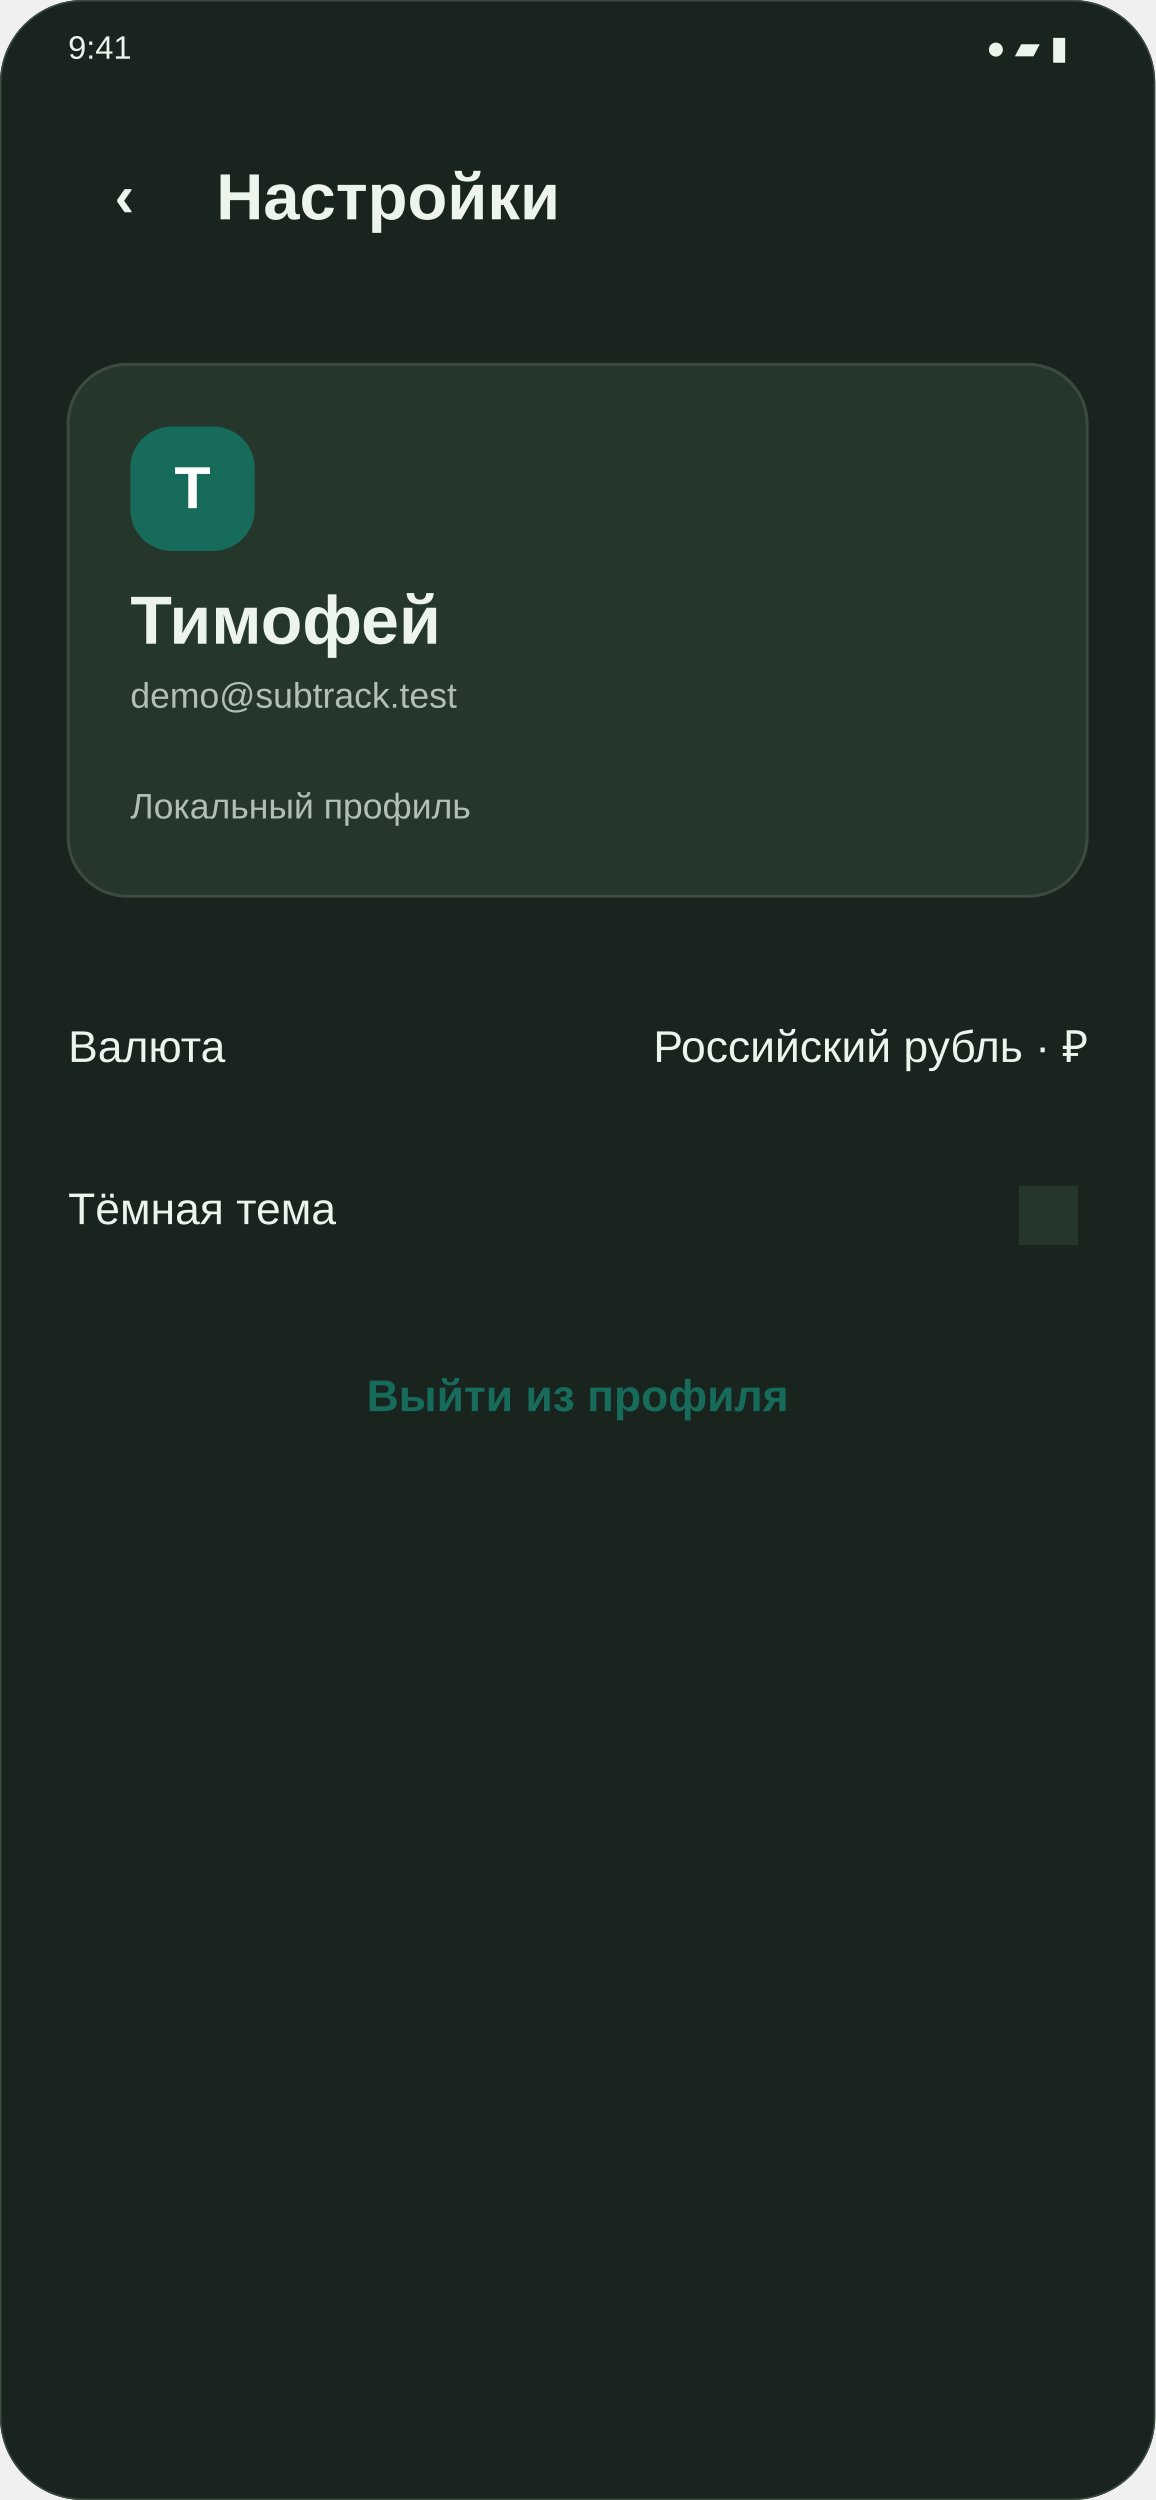
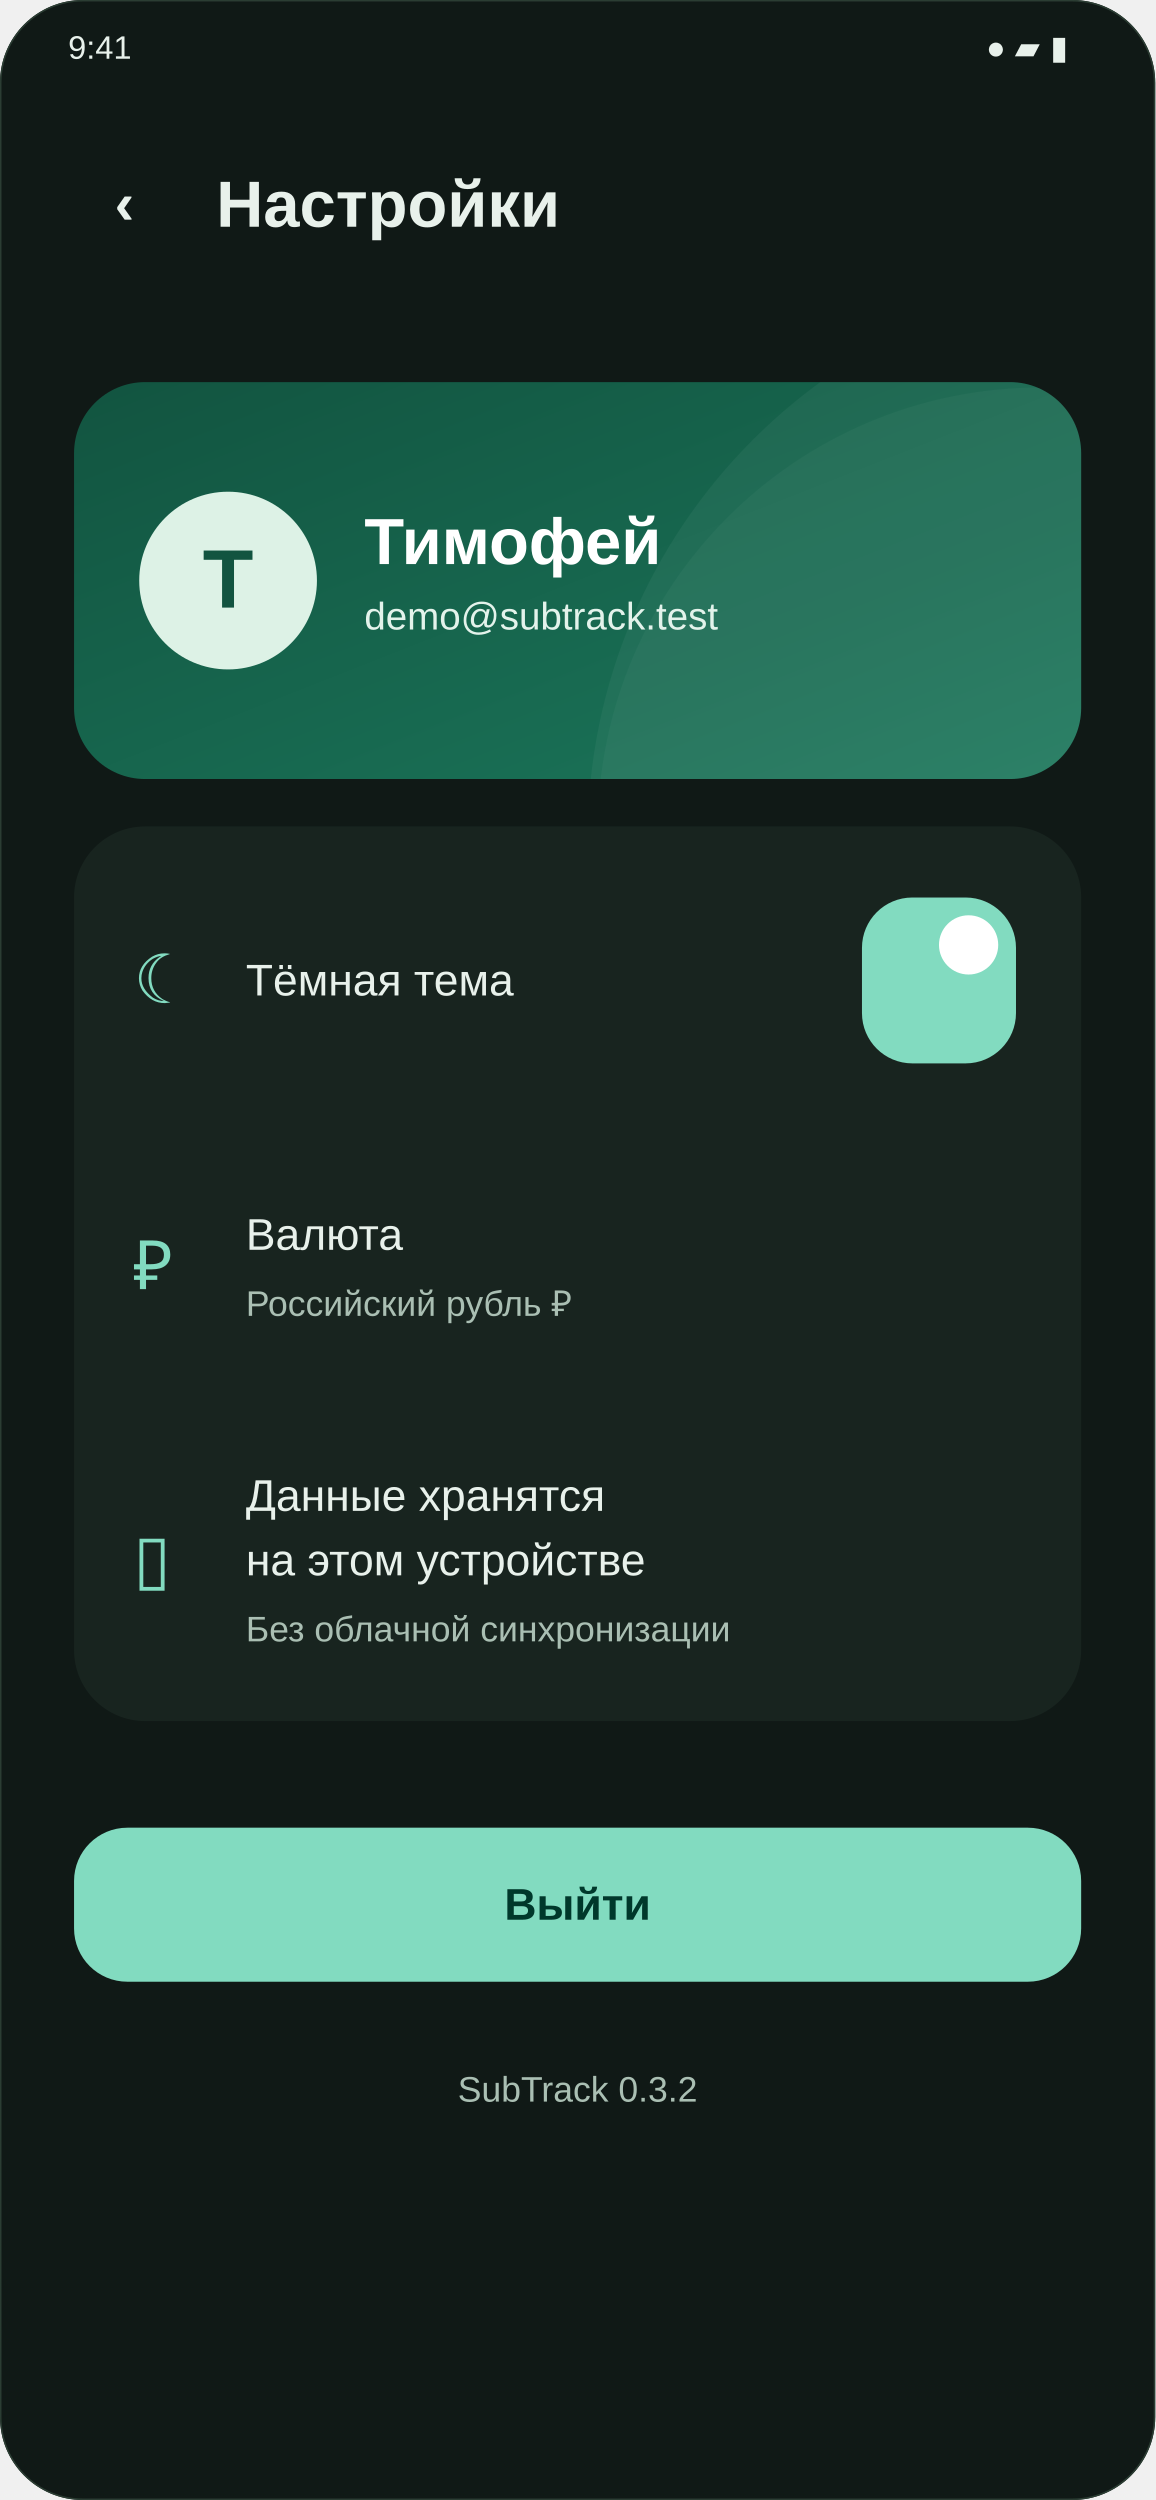
<svg xmlns="http://www.w3.org/2000/svg" width="390" height="844" viewBox="0 0 390 844">
  <defs>
+     <linearGradient id="greenHeader" x2="1" y2="1">
+       <stop stop-color="#125440" />
+       <stop offset="1" stop-color="#1b775b" />
+     </linearGradient>
    <clipPath id="mainclip">
-       <rect x="0" y="101" width="390" height="742" />
+       <rect x="0" y="105" width="390" height="738" />
    </clipPath>
    <clipPath id="screen">
      <rect width="390" height="844" rx="28" />
    </clipPath>
  </defs>
  <g clip-path="url(#screen)">
-     <rect x="0" y="0" width="390" height="844" rx="28" fill="rgb(25, 36, 31)" stroke="rgb(60, 75, 64)" stroke-width="1" />
-     <text x="23" y="19.84" font-family="Arial" font-size="11" font-weight="400" fill="rgb(237, 244, 236)">9:41</text>
-     <text x="332.89" y="19.84" font-family="Arial" font-size="11" font-weight="400" fill="rgb(237, 244, 236)">● ▰ ▮</text>
-     <text x="38.66" y="73.04" font-family="Arial" font-size="20" font-weight="700" fill="rgb(237, 244, 236)">‹</text>
-     <text x="73" y="74.05" font-family="Arial" font-size="22" font-weight="700" fill="rgb(237, 244, 236)">Настройки</text>
+     <rect x="0" y="0" width="390" height="844" rx="28" fill="rgb(16, 25, 22)" stroke="rgb(43, 61, 51)" stroke-width="1" />
+     <text x="23" y="19.84" font-family="Arial" font-size="11" font-weight="400" fill="rgb(232, 241, 235)">9:41</text>
+     <text x="332.89" y="19.84" font-family="Arial" font-size="11" font-weight="400" fill="rgb(232, 241, 235)">● ▰ ▮</text>
+     <text x="38.66" y="75.54" font-family="Arial" font-size="20" font-weight="700" fill="rgb(232, 241, 235)">‹</text>
+     <text x="73" y="76.55" font-family="Arial" font-size="22" font-weight="700" fill="rgb(232, 241, 235)">Настройки</text>
    <g clip-path="url(#mainclip)">
-       <rect x="23" y="123" width="344" height="179.58" rx="20" fill="rgb(37, 54, 42)" stroke="rgb(60, 75, 64)" stroke-width="1" />
-       <rect x="44" y="144" width="42" height="42" rx="14" fill="rgb(23, 107, 91)" stroke="none" stroke-width="0" />
-       <text x="58.89" y="171.54" font-family="Arial" font-size="20" font-weight="700" fill="rgb(255, 255, 255)">Т</text>
-       <text x="44" y="217.32" font-family="Arial" font-size="23" font-weight="700" fill="rgb(237, 244, 236)">Тимофей</text>
-       <text x="44" y="238.92" font-family="Arial" font-size="12" font-weight="400" fill="rgb(176, 192, 181)">demo@subtrack.test</text>
-       <text x="44" y="276.31" font-family="Arial" font-size="12" font-weight="400" fill="rgb(176, 192, 181)">Локальный профиль</text>
-       <text x="23" y="358.52" font-family="Arial" font-size="15" font-weight="400" fill="rgb(237, 244, 236)">Валюта</text>
-       <text x="220.56" y="358.52" font-family="Arial" font-size="15" font-weight="400" fill="rgb(237, 244, 236)">Российский рубль · ₽</text>
-       <text x="23" y="413.27" font-family="Arial" font-size="15" font-weight="400" fill="rgb(237, 244, 236)">Тёмная тема</text>
-       <rect x="344" y="400.33" width="20" height="20" rx="0" fill="rgb(37, 54, 42)" stroke="none" stroke-width="0" />
-       <text x="123.77" y="476.39" font-family="Arial" font-size="15" font-weight="700" fill="rgb(23, 107, 91)">Выйти из профиля</text>
+       <defs>
+         <clipPath id="header6">
+           <rect x="25" y="129" width="340" height="134" rx="24" />
+         </clipPath>
+       </defs>
+       <g clip-path="url(#header6)">
+         <rect x="25" y="129" width="340" height="134" fill="url(#greenHeader)" />
+         <circle cx="388.8" cy="283.1" r="190.4" fill="#fff" opacity=".045" />
+         <circle cx="351.4" cy="280.42" r="149.6" fill="#fff" opacity=".035" />
+       </g>
+       <rect x="47" y="166" width="60" height="60" rx="50" fill="rgb(221, 242, 230)" stroke="none" stroke-width="0" />
+       <text x="68.44" y="205.12" font-family="Arial" font-size="28" font-weight="700" fill="rgb(18, 84, 64)">Т</text>
+       <text x="123" y="190.42" font-family="Arial" font-size="22" font-weight="700" fill="rgb(255, 255, 255)">Тимофей</text>
+       <text x="123" y="212.52" font-family="Arial" font-size="13" font-weight="400" fill="rgb(227, 243, 235)">demo@subtrack.test</text>
+       <rect x="25" y="279" width="340" height="302.03" rx="24" fill="rgb(24, 36, 31)" stroke="none" stroke-width="0" />
+       <text x="45" y="338.65" font-family="Arial" font-size="23" font-weight="400" fill="rgb(130, 219, 192)">☾</text>
+       <text x="83" y="336.07" font-family="Arial" font-size="15" font-weight="400" fill="rgb(232, 241, 235)">Тёмная тема</text>
+       <rect x="292" y="304" width="50" height="54" rx="16" fill="rgb(130, 219, 192)" stroke="rgb(130, 219, 192)" stroke-width="2" />
+       <circle cx="327" cy="319" r="10" fill="#fff" />
+       <text x="45" y="435.21" font-family="Arial" font-size="23" font-weight="400" fill="rgb(130, 219, 192)">₽</text>
+       <text x="83" y="421.94" font-family="Arial" font-size="15" font-weight="400" fill="rgb(232, 241, 235)">Валюта</text>
+       <text x="83" y="444.23" font-family="Arial" font-size="12" font-weight="400" fill="rgb(170, 191, 179)">Российский рубль ₽</text>
+       <text x="45" y="534.23" font-family="Arial" font-size="23" font-weight="400" fill="rgb(130, 219, 192)">▯</text>
+       <text x="83" y="510.08" font-family="Arial" font-size="15" font-weight="400" fill="rgb(232, 241, 235)">Данные хранятся</text>
+       <text x="83" y="531.83" font-family="Arial" font-size="15" font-weight="400" fill="rgb(232, 241, 235)">на этом устройстве</text>
+       <text x="83" y="554.12" font-family="Arial" font-size="12" font-weight="400" fill="rgb(170, 191, 179)">Без облачной синхронизации</text>
+       <rect x="25" y="617.03" width="340" height="52" rx="18" fill="rgb(130, 219, 192)" stroke="none" stroke-width="0" />
+       <text x="170.28" y="648.1" font-family="Arial" font-size="15" font-weight="700" fill="rgb(0, 56, 43)">Выйти</text>
+       <text x="154.53" y="709.51" font-family="Arial" font-size="12" font-weight="400" fill="rgb(170, 191, 179)">SubTrack 0.3.2</text>
    </g>
  </g>
</svg>
